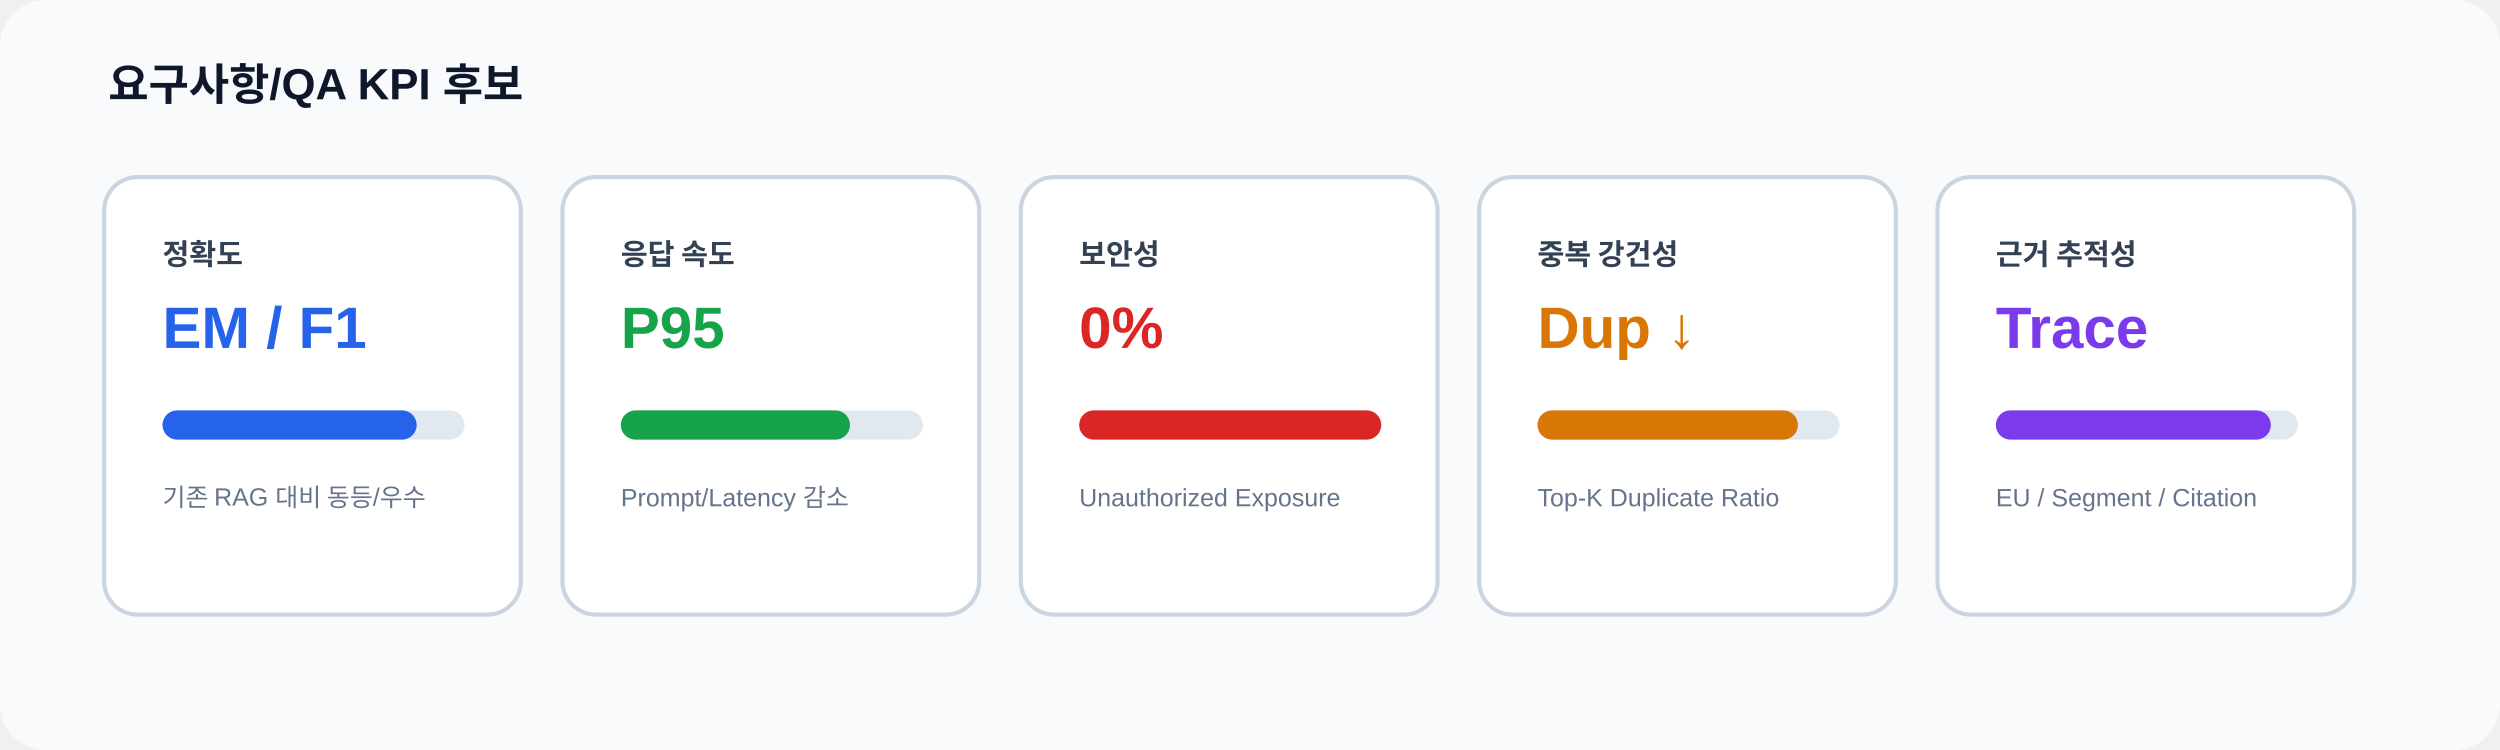
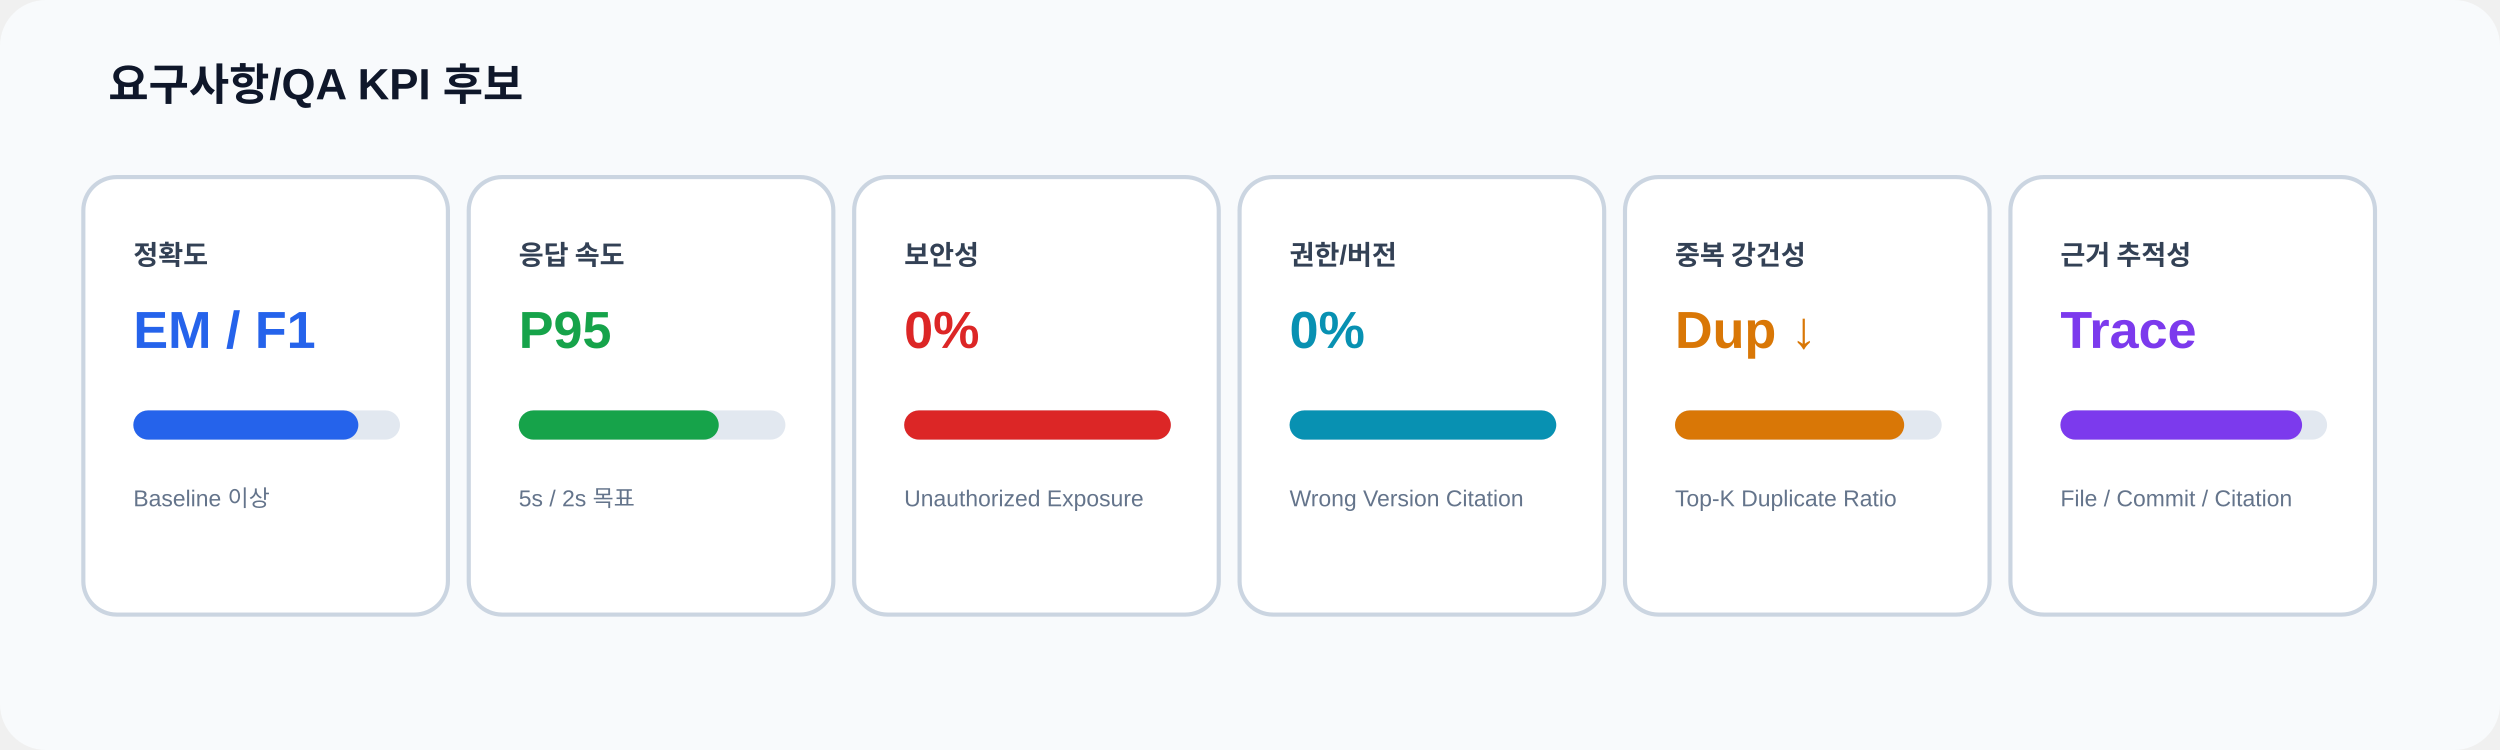
<svg xmlns="http://www.w3.org/2000/svg" width="1200" height="360" viewBox="0 0 1200 360" role="img" aria-labelledby="title desc">
  <defs>
-     <style>.bg{fill:#f8fafc}.card{fill:#fff;stroke:#cbd5e1;stroke-width:2}.t{font:700 21px Arial,'Noto Sans KR',sans-serif;fill:#0f172a}.s{font:600 14px Arial,'Noto Sans KR',sans-serif;fill:#334155}.v{font:700 28px Arial,'Noto Sans KR',sans-serif}.muted{font:500 12px Arial,'Noto Sans KR',sans-serif;fill:#64748b}.barbg{fill:#e2e8f0}.b1{fill:#2563eb}.b2{fill:#16a34a}.b3{fill:#dc2626}.b4{fill:#d97706}.b5{fill:#7c3aed}</style>
+     <style>.bg{fill:#f8fafc}.card{fill:#fff;stroke:#cbd5e1;stroke-width:2}.t{font:700 21px Arial,'Noto Sans KR',sans-serif;fill:#0f172a}.s{font:600 13px Arial,'Noto Sans KR',sans-serif;fill:#334155}.v{font:700 25px Arial,'Noto Sans KR',sans-serif}.muted{font:500 11px Arial,'Noto Sans KR',sans-serif;fill:#64748b}.barbg{fill:#e2e8f0}.b1{fill:#2563eb}.b2{fill:#16a34a}.b3{fill:#dc2626}.b4{fill:#0891b2}.b5{fill:#d97706}.b6{fill:#7c3aed}</style>
  </defs>
  <rect class="bg" width="1200" height="360" rx="22" />
  <text class="t" x="52" y="48">요구사항/QA KPI 후보</text>
-   <g transform="translate(50,85)">
-     <rect class="card" width="200" height="210" rx="16" />
-     <text class="s" x="28" y="42">정확도</text>
-     <text class="v b1" x="28" y="82">EM / F1</text>
-     <rect class="barbg" x="28" y="112" width="145" height="14" rx="7" />
-     <rect class="b1" x="28" y="112" width="122" height="14" rx="7" />
-     <text class="muted" x="28" y="158">기존 RAG 대비 동등/우수</text>
+   <g transform="translate(40,85)">
+     <rect class="card" width="175" height="210" rx="16" />
+     <text class="s" x="24" y="42">정확도</text>
+     <text class="v b1" x="24" y="82">EM / F1</text>
+     <rect class="barbg" x="24" y="112" width="128" height="14" rx="7" />
+     <rect class="b1" x="24" y="112" width="108" height="14" rx="7" />
+     <text class="muted" x="24" y="158">Baseline 이상</text>
  </g>
-   <g transform="translate(270,85)">
-     <rect class="card" width="200" height="210" rx="16" />
-     <text class="s" x="28" y="42">응답 속도</text>
-     <text class="v b2" x="28" y="82">P95</text>
-     <rect class="barbg" x="28" y="112" width="145" height="14" rx="7" />
-     <rect class="b2" x="28" y="112" width="110" height="14" rx="7" />
-     <text class="muted" x="28" y="158">Prompt/Latency 감소</text>
+   <g transform="translate(225,85)">
+     <rect class="card" width="175" height="210" rx="16" />
+     <text class="s" x="24" y="42">응답 속도</text>
+     <text class="v b2" x="24" y="82">P95</text>
+     <rect class="barbg" x="24" y="112" width="128" height="14" rx="7" />
+     <rect class="b2" x="24" y="112" width="96" height="14" rx="7" />
+     <text class="muted" x="24" y="158">5s / 2s 목표</text>
  </g>
-   <g transform="translate(490,85)">
-     <rect class="card" width="200" height="210" rx="16" />
-     <text class="s" x="28" y="42">보안성</text>
-     <text class="v b3" x="28" y="82">0%</text>
-     <rect class="barbg" x="28" y="112" width="145" height="14" rx="7" />
-     <rect class="b3" x="28" y="112" width="145" height="14" rx="7" />
-     <text class="muted" x="28" y="158">Unauthorized Exposure</text>
+   <g transform="translate(410,85)">
+     <rect class="card" width="175" height="210" rx="16" />
+     <text class="s" x="24" y="42">보안성</text>
+     <text class="v b3" x="24" y="82">0%</text>
+     <rect class="barbg" x="24" y="112" width="128" height="14" rx="7" />
+     <rect class="b3" x="24" y="112" width="128" height="14" rx="7" />
+     <text class="muted" x="24" y="158">Unauthorized Exposure</text>
  </g>
-   <g transform="translate(710,85)">
-     <rect class="card" width="200" height="210" rx="16" />
-     <text class="s" x="28" y="42">중복 강건성</text>
-     <text class="v b4" x="28" y="82">Dup ↓</text>
-     <rect class="barbg" x="28" y="112" width="145" height="14" rx="7" />
-     <rect class="b4" x="28" y="112" width="125" height="14" rx="7" />
-     <text class="muted" x="28" y="158">Top-K Duplicate Ratio</text>
+   <g transform="translate(595,85)">
+     <rect class="card" width="175" height="210" rx="16" />
+     <text class="s" x="24" y="42">권한/버전</text>
+     <text class="v b4" x="24" y="82">0%</text>
+     <rect class="barbg" x="24" y="112" width="128" height="14" rx="7" />
+     <rect class="b4" x="24" y="112" width="128" height="14" rx="7" />
+     <text class="muted" x="24" y="158">Wrong Version Citation</text>
  </g>
-   <g transform="translate(930,85)">
-     <rect class="card" width="200" height="210" rx="16" />
-     <text class="s" x="28" y="42">근거 추적성</text>
-     <text class="v b5" x="28" y="82">Trace</text>
-     <rect class="barbg" x="28" y="112" width="145" height="14" rx="7" />
-     <rect class="b5" x="28" y="112" width="132" height="14" rx="7" />
-     <text class="muted" x="28" y="158">EU / Segment / Citation</text>
+   <g transform="translate(780,85)">
+     <rect class="card" width="175" height="210" rx="16" />
+     <text class="s" x="24" y="42">중복 강건성</text>
+     <text class="v b5" x="24" y="82">Dup ↓</text>
+     <rect class="barbg" x="24" y="112" width="128" height="14" rx="7" />
+     <rect class="b5" x="24" y="112" width="110" height="14" rx="7" />
+     <text class="muted" x="24" y="158">Top-K Duplicate Ratio</text>
+   </g>
+   <g transform="translate(965,85)">
+     <rect class="card" width="175" height="210" rx="16" />
+     <text class="s" x="24" y="42">근거 추적성</text>
+     <text class="v b6" x="24" y="82">Trace</text>
+     <rect class="barbg" x="24" y="112" width="128" height="14" rx="7" />
+     <rect class="b6" x="24" y="112" width="116" height="14" rx="7" />
+     <text class="muted" x="24" y="158">File / Commit / Citation</text>
  </g>
</svg>
